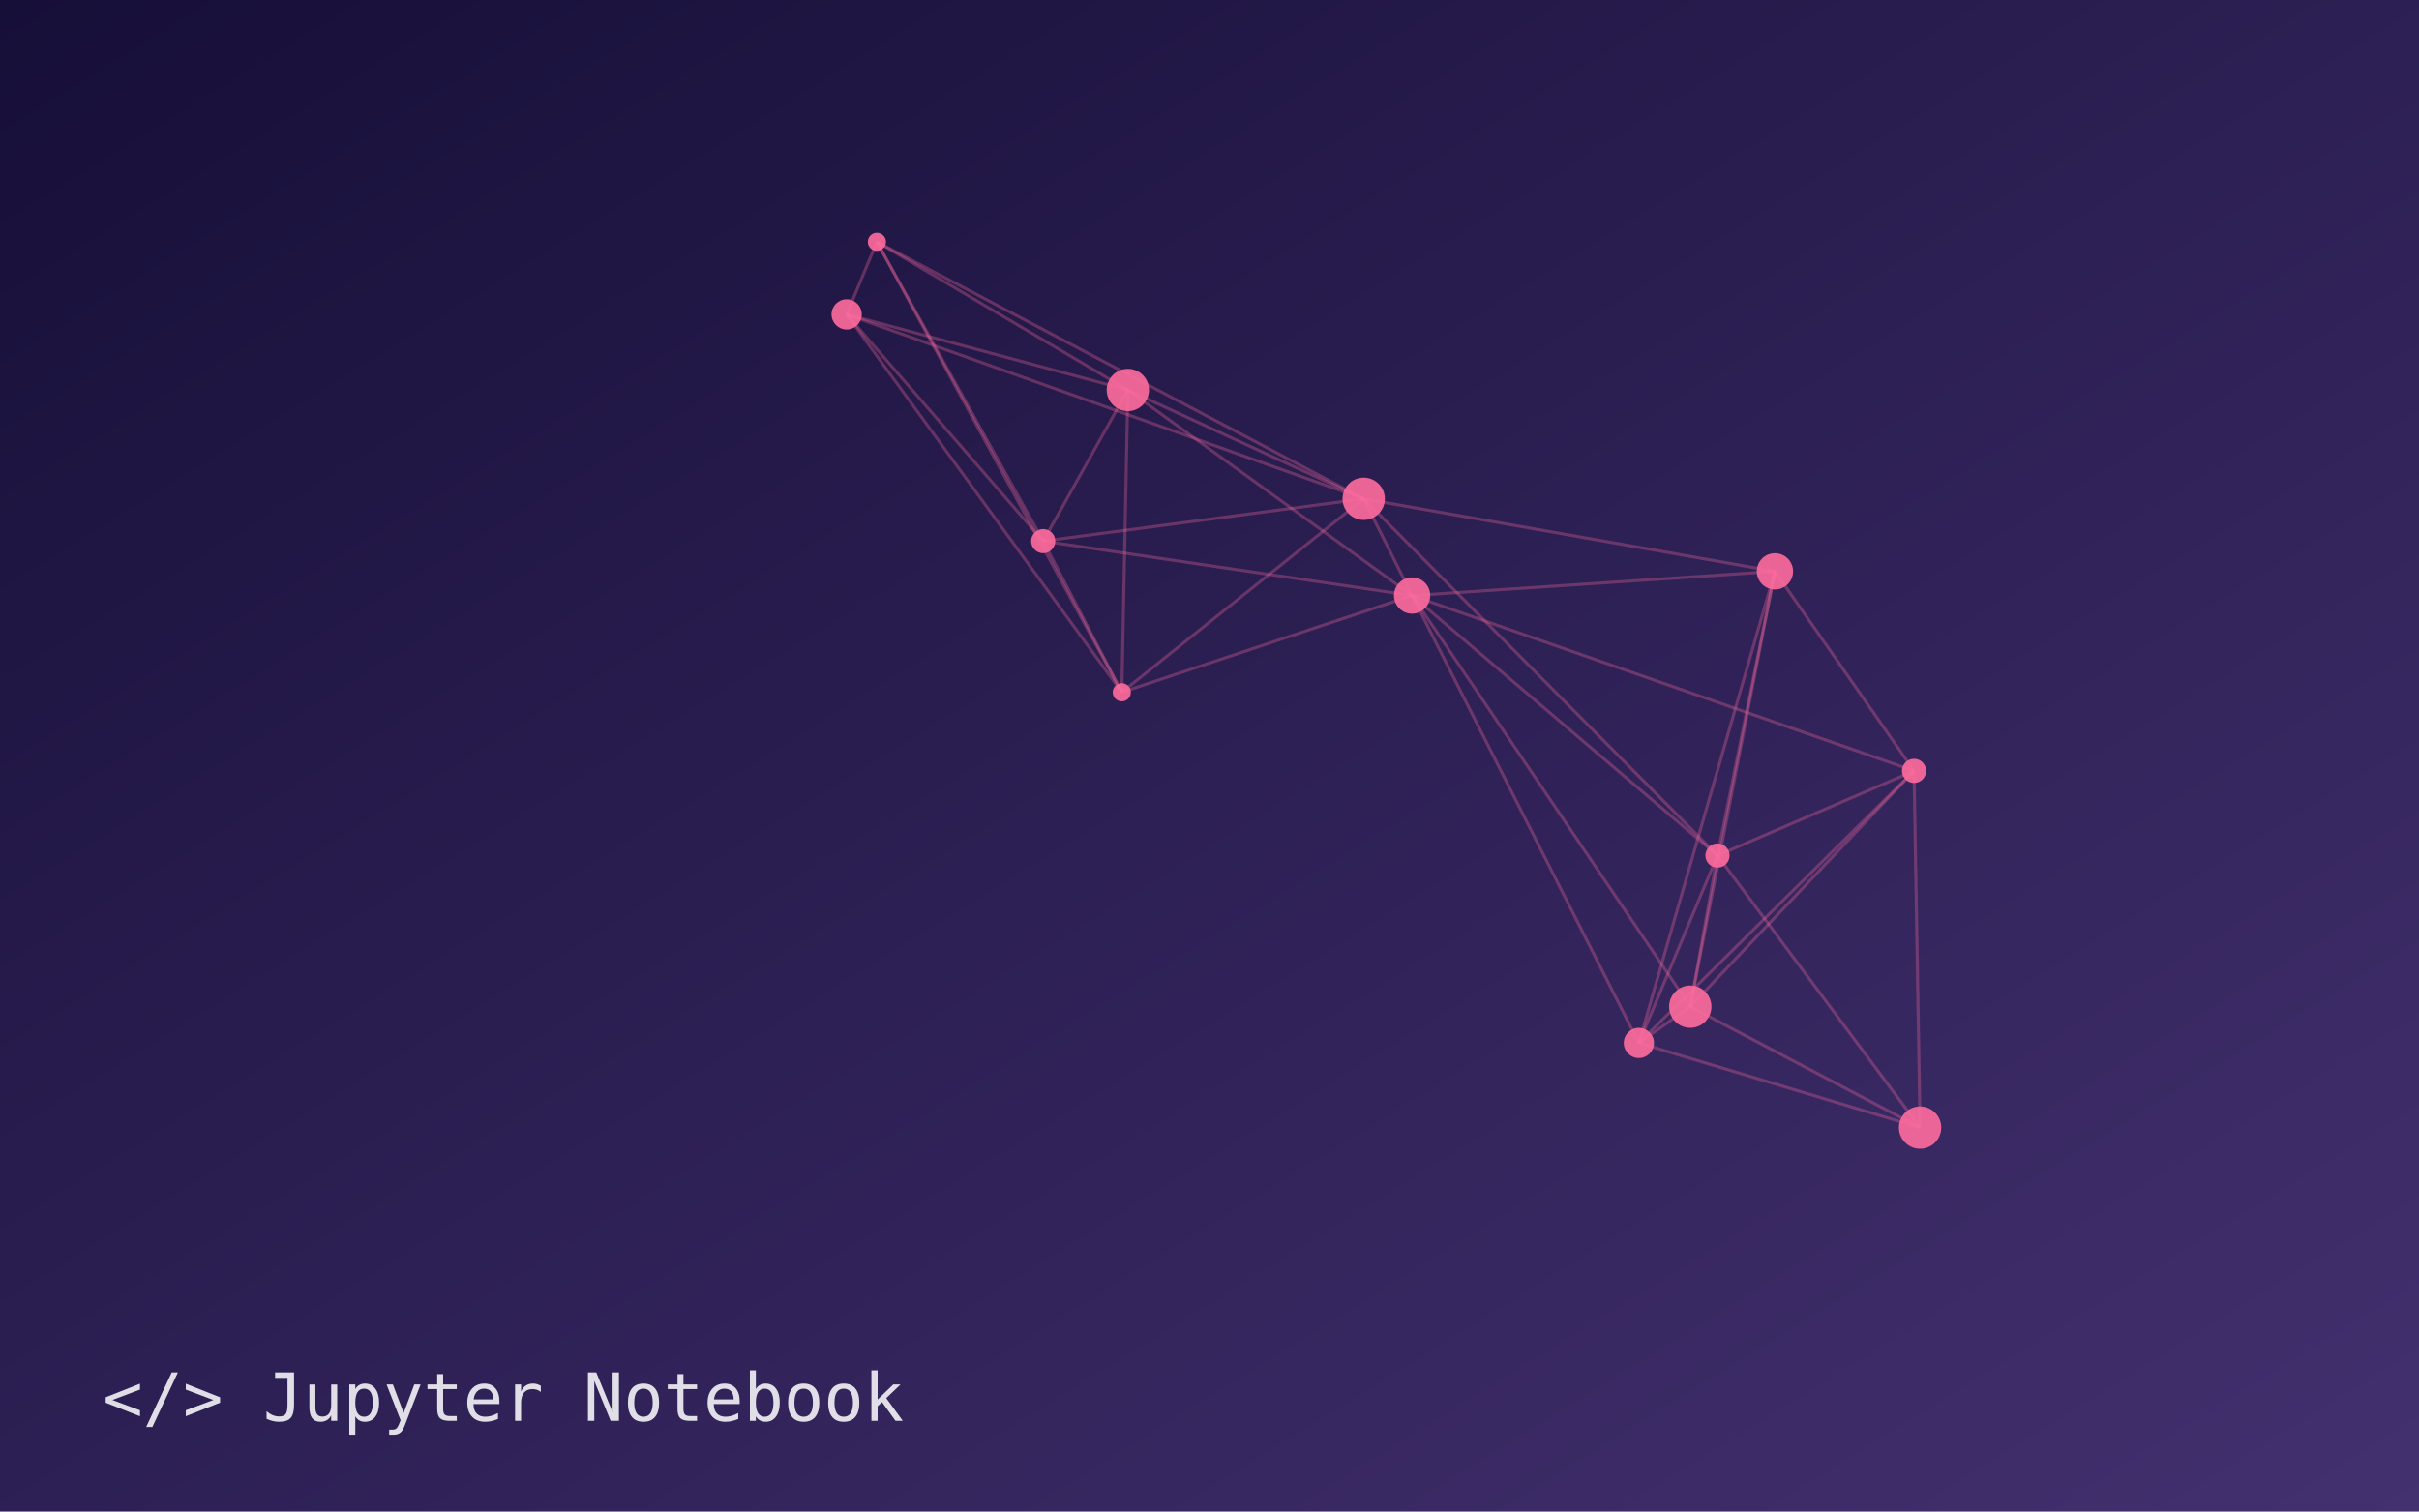
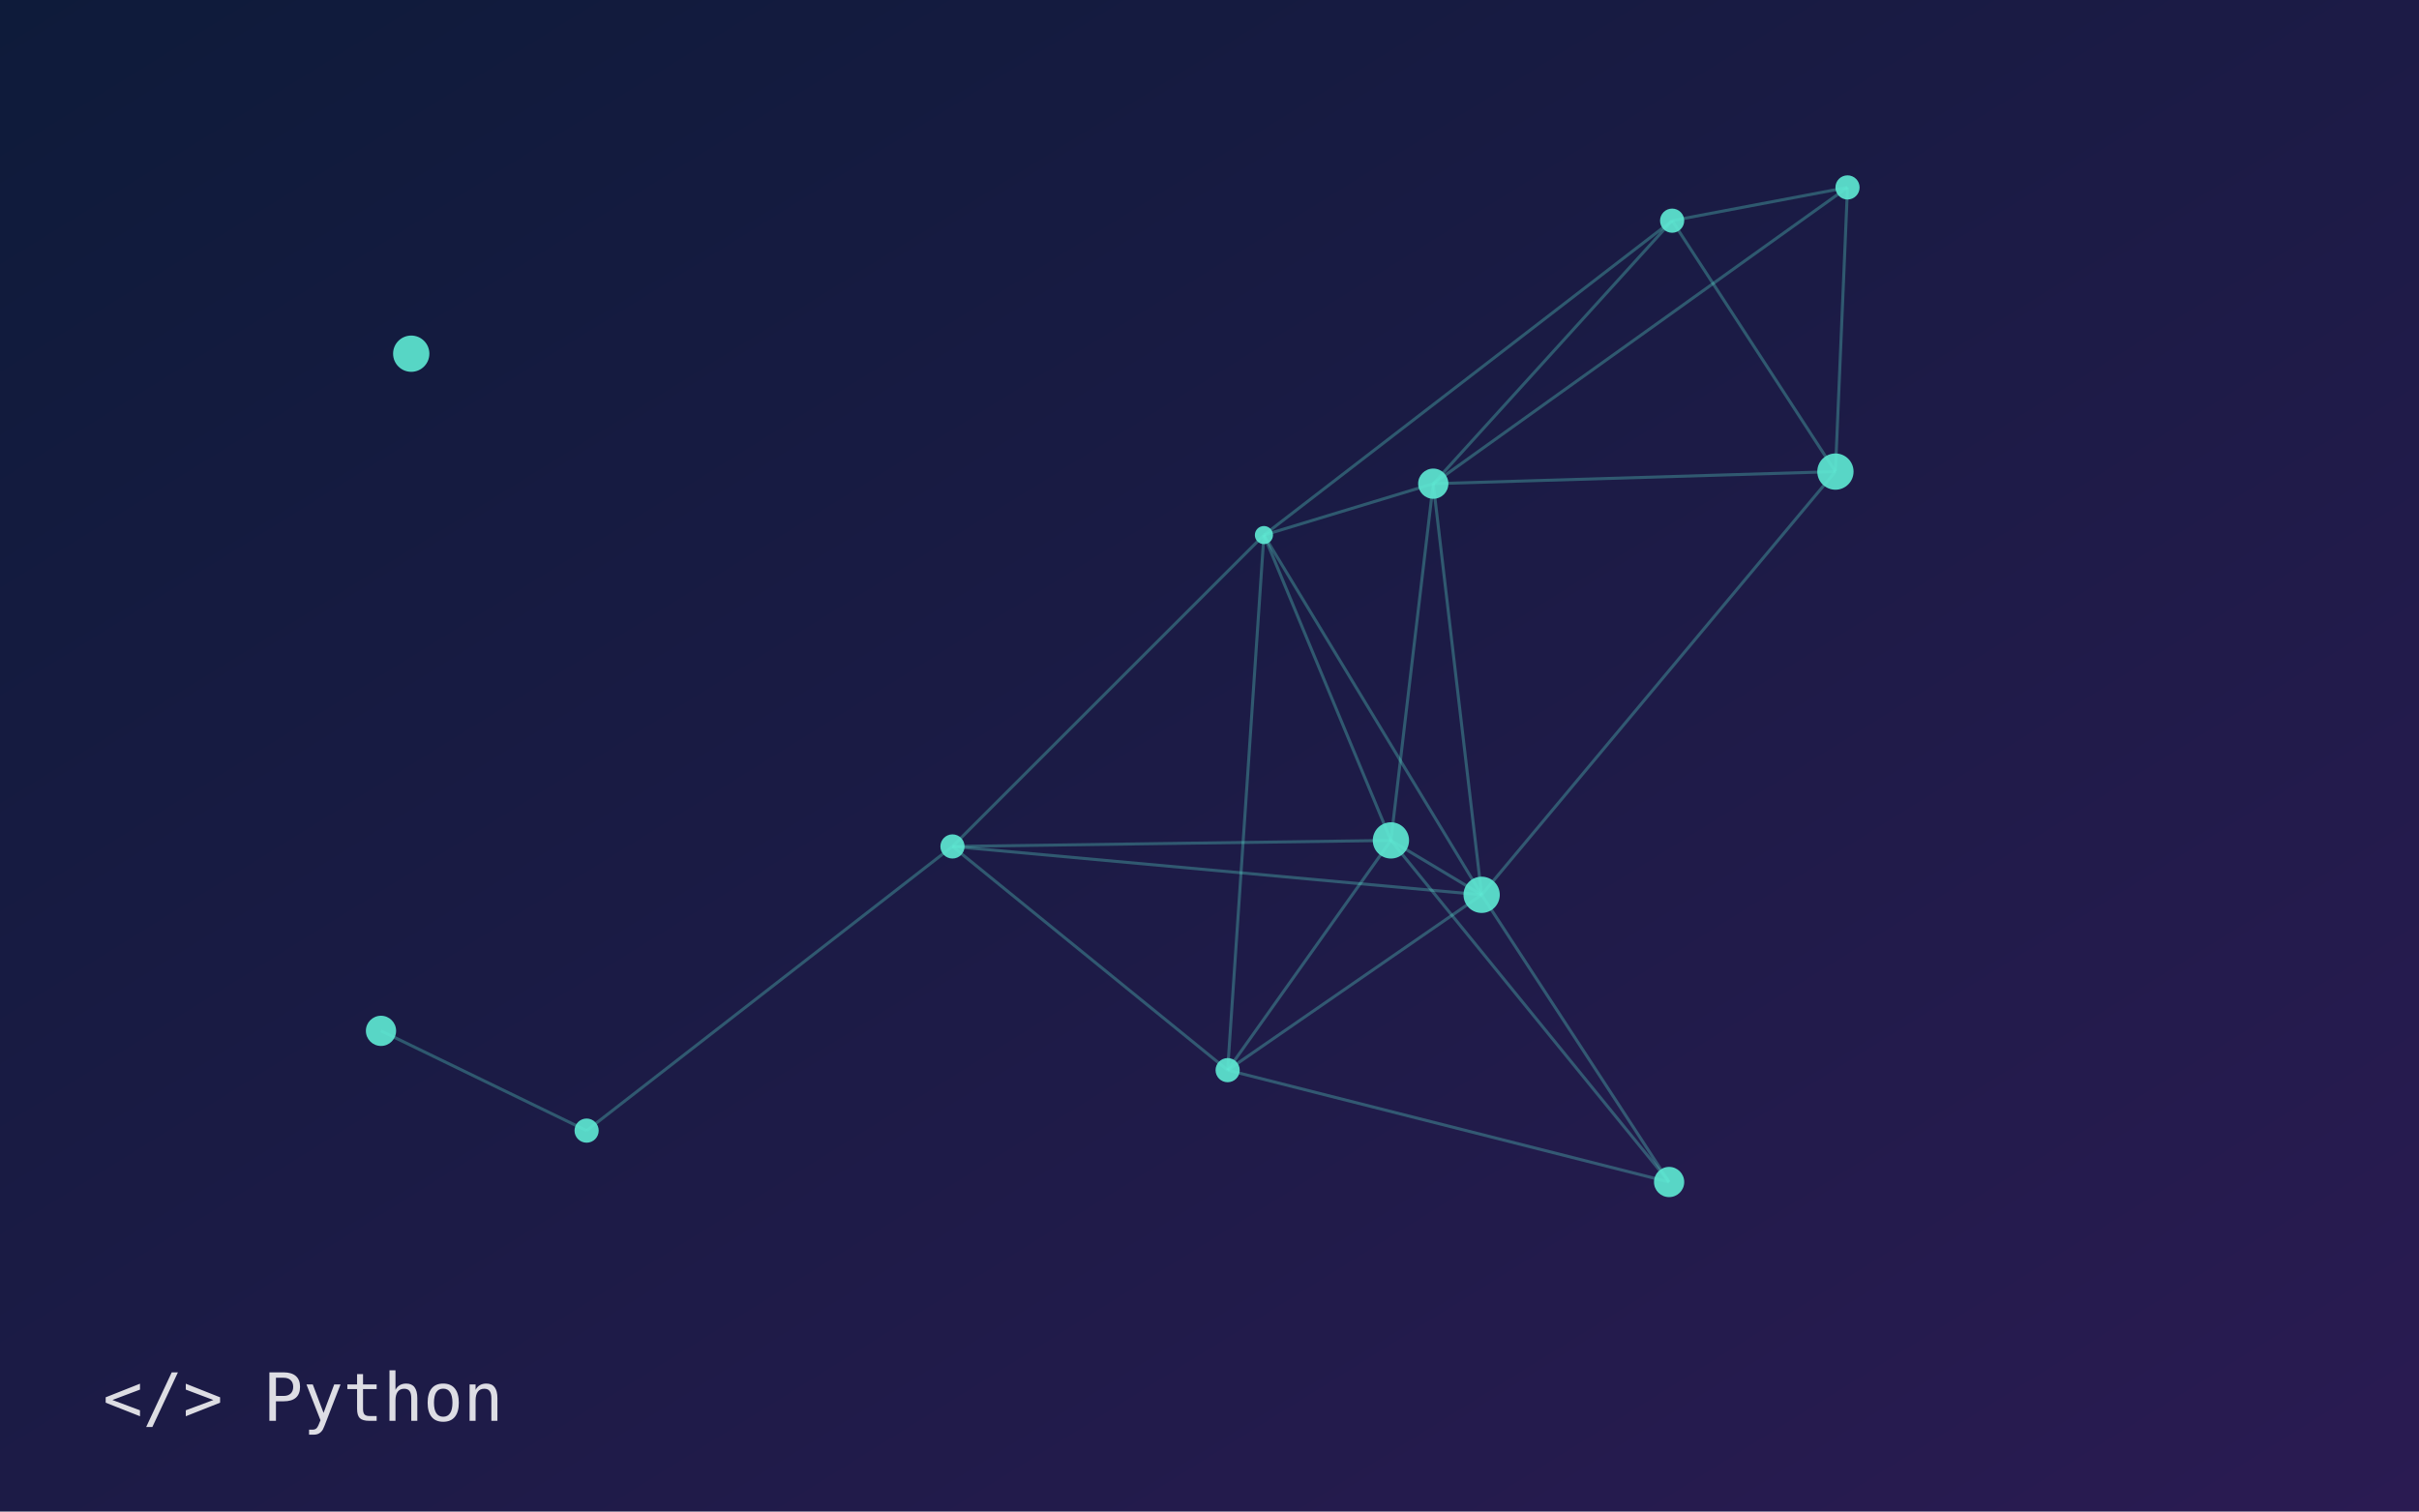
<svg xmlns="http://www.w3.org/2000/svg" viewBox="0 0 800 500" preserveAspectRatio="xMidYMid slice">
  <defs>
    <linearGradient id="bg" x1="0" y1="0" x2="1" y2="1">
-       <stop offset="0" stop-color="#160f38" />
-       <stop offset="1" stop-color="#43306f" />
+       <stop offset="0" stop-color="#0e1b3a" />
+       <stop offset="1" stop-color="#2a1b52" />
    </linearGradient>
  </defs>
  <rect width="800" height="500" fill="url(#bg)" />
-   <line x1="568" y1="283" x2="467" y2="197" stroke="#ff6b9d" stroke-width="1" opacity="0.30" />
-   <line x1="568" y1="283" x2="635" y2="373" stroke="#ff6b9d" stroke-width="1" opacity="0.30" />
-   <line x1="568" y1="283" x2="633" y2="255" stroke="#ff6b9d" stroke-width="1" opacity="0.30" />
-   <line x1="568" y1="283" x2="542" y2="345" stroke="#ff6b9d" stroke-width="1" opacity="0.30" />
-   <line x1="568" y1="283" x2="451" y2="165" stroke="#ff6b9d" stroke-width="1" opacity="0.30" />
-   <line x1="568" y1="283" x2="587" y2="189" stroke="#ff6b9d" stroke-width="1" opacity="0.30" />
-   <line x1="568" y1="283" x2="559" y2="333" stroke="#ff6b9d" stroke-width="1" opacity="0.30" />
-   <line x1="290" y1="80" x2="373" y2="129" stroke="#ff6b9d" stroke-width="1" opacity="0.30" />
-   <line x1="290" y1="80" x2="345" y2="179" stroke="#ff6b9d" stroke-width="1" opacity="0.30" />
-   <line x1="290" y1="80" x2="371" y2="229" stroke="#ff6b9d" stroke-width="1" opacity="0.30" />
-   <line x1="290" y1="80" x2="451" y2="165" stroke="#ff6b9d" stroke-width="1" opacity="0.30" />
-   <line x1="290" y1="80" x2="280" y2="104" stroke="#ff6b9d" stroke-width="1" opacity="0.30" />
-   <line x1="467" y1="197" x2="373" y2="129" stroke="#ff6b9d" stroke-width="1" opacity="0.30" />
-   <line x1="467" y1="197" x2="345" y2="179" stroke="#ff6b9d" stroke-width="1" opacity="0.30" />
-   <line x1="467" y1="197" x2="633" y2="255" stroke="#ff6b9d" stroke-width="1" opacity="0.30" />
-   <line x1="467" y1="197" x2="371" y2="229" stroke="#ff6b9d" stroke-width="1" opacity="0.30" />
-   <line x1="467" y1="197" x2="542" y2="345" stroke="#ff6b9d" stroke-width="1" opacity="0.30" />
-   <line x1="467" y1="197" x2="451" y2="165" stroke="#ff6b9d" stroke-width="1" opacity="0.30" />
-   <line x1="467" y1="197" x2="587" y2="189" stroke="#ff6b9d" stroke-width="1" opacity="0.30" />
-   <line x1="467" y1="197" x2="559" y2="333" stroke="#ff6b9d" stroke-width="1" opacity="0.30" />
-   <line x1="373" y1="129" x2="345" y2="179" stroke="#ff6b9d" stroke-width="1" opacity="0.30" />
-   <line x1="373" y1="129" x2="371" y2="229" stroke="#ff6b9d" stroke-width="1" opacity="0.30" />
-   <line x1="373" y1="129" x2="451" y2="165" stroke="#ff6b9d" stroke-width="1" opacity="0.30" />
-   <line x1="373" y1="129" x2="280" y2="104" stroke="#ff6b9d" stroke-width="1" opacity="0.30" />
-   <line x1="345" y1="179" x2="371" y2="229" stroke="#ff6b9d" stroke-width="1" opacity="0.30" />
-   <line x1="345" y1="179" x2="451" y2="165" stroke="#ff6b9d" stroke-width="1" opacity="0.30" />
-   <line x1="345" y1="179" x2="280" y2="104" stroke="#ff6b9d" stroke-width="1" opacity="0.30" />
-   <line x1="635" y1="373" x2="633" y2="255" stroke="#ff6b9d" stroke-width="1" opacity="0.30" />
-   <line x1="635" y1="373" x2="542" y2="345" stroke="#ff6b9d" stroke-width="1" opacity="0.30" />
-   <line x1="635" y1="373" x2="559" y2="333" stroke="#ff6b9d" stroke-width="1" opacity="0.30" />
-   <line x1="633" y1="255" x2="542" y2="345" stroke="#ff6b9d" stroke-width="1" opacity="0.30" />
-   <line x1="633" y1="255" x2="587" y2="189" stroke="#ff6b9d" stroke-width="1" opacity="0.30" />
-   <line x1="633" y1="255" x2="559" y2="333" stroke="#ff6b9d" stroke-width="1" opacity="0.30" />
-   <line x1="371" y1="229" x2="451" y2="165" stroke="#ff6b9d" stroke-width="1" opacity="0.30" />
-   <line x1="371" y1="229" x2="280" y2="104" stroke="#ff6b9d" stroke-width="1" opacity="0.30" />
-   <line x1="542" y1="345" x2="587" y2="189" stroke="#ff6b9d" stroke-width="1" opacity="0.30" />
-   <line x1="542" y1="345" x2="559" y2="333" stroke="#ff6b9d" stroke-width="1" opacity="0.30" />
-   <line x1="451" y1="165" x2="587" y2="189" stroke="#ff6b9d" stroke-width="1" opacity="0.30" />
-   <line x1="451" y1="165" x2="280" y2="104" stroke="#ff6b9d" stroke-width="1" opacity="0.30" />
-   <line x1="587" y1="189" x2="559" y2="333" stroke="#ff6b9d" stroke-width="1" opacity="0.30" />
-   <circle cx="568" cy="283" r="4" fill="#ff6b9d" opacity="0.9" />
-   <circle cx="290" cy="80" r="3" fill="#ff6b9d" opacity="0.9" />
-   <circle cx="467" cy="197" r="6" fill="#ff6b9d" opacity="0.9" />
-   <circle cx="373" cy="129" r="7" fill="#ff6b9d" opacity="0.9" />
-   <circle cx="345" cy="179" r="4" fill="#ff6b9d" opacity="0.9" />
-   <circle cx="635" cy="373" r="7" fill="#ff6b9d" opacity="0.9" />
-   <circle cx="633" cy="255" r="4" fill="#ff6b9d" opacity="0.9" />
-   <circle cx="371" cy="229" r="3" fill="#ff6b9d" opacity="0.9" />
-   <circle cx="542" cy="345" r="5" fill="#ff6b9d" opacity="0.9" />
-   <circle cx="451" cy="165" r="7" fill="#ff6b9d" opacity="0.9" />
-   <circle cx="587" cy="189" r="6" fill="#ff6b9d" opacity="0.9" />
-   <circle cx="559" cy="333" r="7" fill="#ff6b9d" opacity="0.9" />
-   <circle cx="280" cy="104" r="5" fill="#ff6b9d" opacity="0.9" />
-   <text x="34" y="470" font-family="ui-monospace,Menlo,Consolas,monospace" font-size="22" fill="#ffffff" opacity="0.85">&lt;/&gt; Jupyter Notebook</text>
+   <line x1="490" y1="296" x2="406" y2="354" stroke="#5eead4" stroke-width="1" opacity="0.30" />
+   <line x1="490" y1="296" x2="460" y2="278" stroke="#5eead4" stroke-width="1" opacity="0.30" />
+   <line x1="490" y1="296" x2="607" y2="156" stroke="#5eead4" stroke-width="1" opacity="0.30" />
+   <line x1="490" y1="296" x2="315" y2="280" stroke="#5eead4" stroke-width="1" opacity="0.30" />
+   <line x1="490" y1="296" x2="418" y2="177" stroke="#5eead4" stroke-width="1" opacity="0.30" />
+   <line x1="490" y1="296" x2="474" y2="160" stroke="#5eead4" stroke-width="1" opacity="0.30" />
+   <line x1="490" y1="296" x2="552" y2="391" stroke="#5eead4" stroke-width="1" opacity="0.30" />
+   <line x1="406" y1="354" x2="460" y2="278" stroke="#5eead4" stroke-width="1" opacity="0.30" />
+   <line x1="406" y1="354" x2="315" y2="280" stroke="#5eead4" stroke-width="1" opacity="0.30" />
+   <line x1="406" y1="354" x2="418" y2="177" stroke="#5eead4" stroke-width="1" opacity="0.30" />
+   <line x1="406" y1="354" x2="552" y2="391" stroke="#5eead4" stroke-width="1" opacity="0.30" />
+   <line x1="460" y1="278" x2="315" y2="280" stroke="#5eead4" stroke-width="1" opacity="0.30" />
+   <line x1="460" y1="278" x2="418" y2="177" stroke="#5eead4" stroke-width="1" opacity="0.30" />
+   <line x1="460" y1="278" x2="474" y2="160" stroke="#5eead4" stroke-width="1" opacity="0.30" />
+   <line x1="460" y1="278" x2="552" y2="391" stroke="#5eead4" stroke-width="1" opacity="0.30" />
+   <line x1="194" y1="374" x2="315" y2="280" stroke="#5eead4" stroke-width="1" opacity="0.30" />
+   <line x1="194" y1="374" x2="126" y2="341" stroke="#5eead4" stroke-width="1" opacity="0.30" />
+   <line x1="607" y1="156" x2="553" y2="73" stroke="#5eead4" stroke-width="1" opacity="0.30" />
+   <line x1="607" y1="156" x2="474" y2="160" stroke="#5eead4" stroke-width="1" opacity="0.30" />
+   <line x1="607" y1="156" x2="611" y2="62" stroke="#5eead4" stroke-width="1" opacity="0.30" />
+   <line x1="553" y1="73" x2="418" y2="177" stroke="#5eead4" stroke-width="1" opacity="0.30" />
+   <line x1="553" y1="73" x2="474" y2="160" stroke="#5eead4" stroke-width="1" opacity="0.30" />
+   <line x1="553" y1="73" x2="611" y2="62" stroke="#5eead4" stroke-width="1" opacity="0.30" />
+   <line x1="315" y1="280" x2="418" y2="177" stroke="#5eead4" stroke-width="1" opacity="0.30" />
+   <line x1="418" y1="177" x2="474" y2="160" stroke="#5eead4" stroke-width="1" opacity="0.30" />
+   <line x1="474" y1="160" x2="611" y2="62" stroke="#5eead4" stroke-width="1" opacity="0.30" />
+   <circle cx="136" cy="117" r="6" fill="#5eead4" opacity="0.9" />
+   <circle cx="490" cy="296" r="6" fill="#5eead4" opacity="0.9" />
+   <circle cx="406" cy="354" r="4" fill="#5eead4" opacity="0.9" />
+   <circle cx="460" cy="278" r="6" fill="#5eead4" opacity="0.9" />
+   <circle cx="194" cy="374" r="4" fill="#5eead4" opacity="0.9" />
+   <circle cx="607" cy="156" r="6" fill="#5eead4" opacity="0.9" />
+   <circle cx="553" cy="73" r="4" fill="#5eead4" opacity="0.9" />
+   <circle cx="315" cy="280" r="4" fill="#5eead4" opacity="0.9" />
+   <circle cx="126" cy="341" r="5" fill="#5eead4" opacity="0.9" />
+   <circle cx="418" cy="177" r="3" fill="#5eead4" opacity="0.9" />
+   <circle cx="474" cy="160" r="5" fill="#5eead4" opacity="0.9" />
+   <circle cx="611" cy="62" r="4" fill="#5eead4" opacity="0.9" />
+   <circle cx="552" cy="391" r="5" fill="#5eead4" opacity="0.9" />
+   <text x="34" y="470" font-family="ui-monospace,Menlo,Consolas,monospace" font-size="22" fill="#ffffff" opacity="0.85">&lt;/&gt; Python</text>
</svg>
